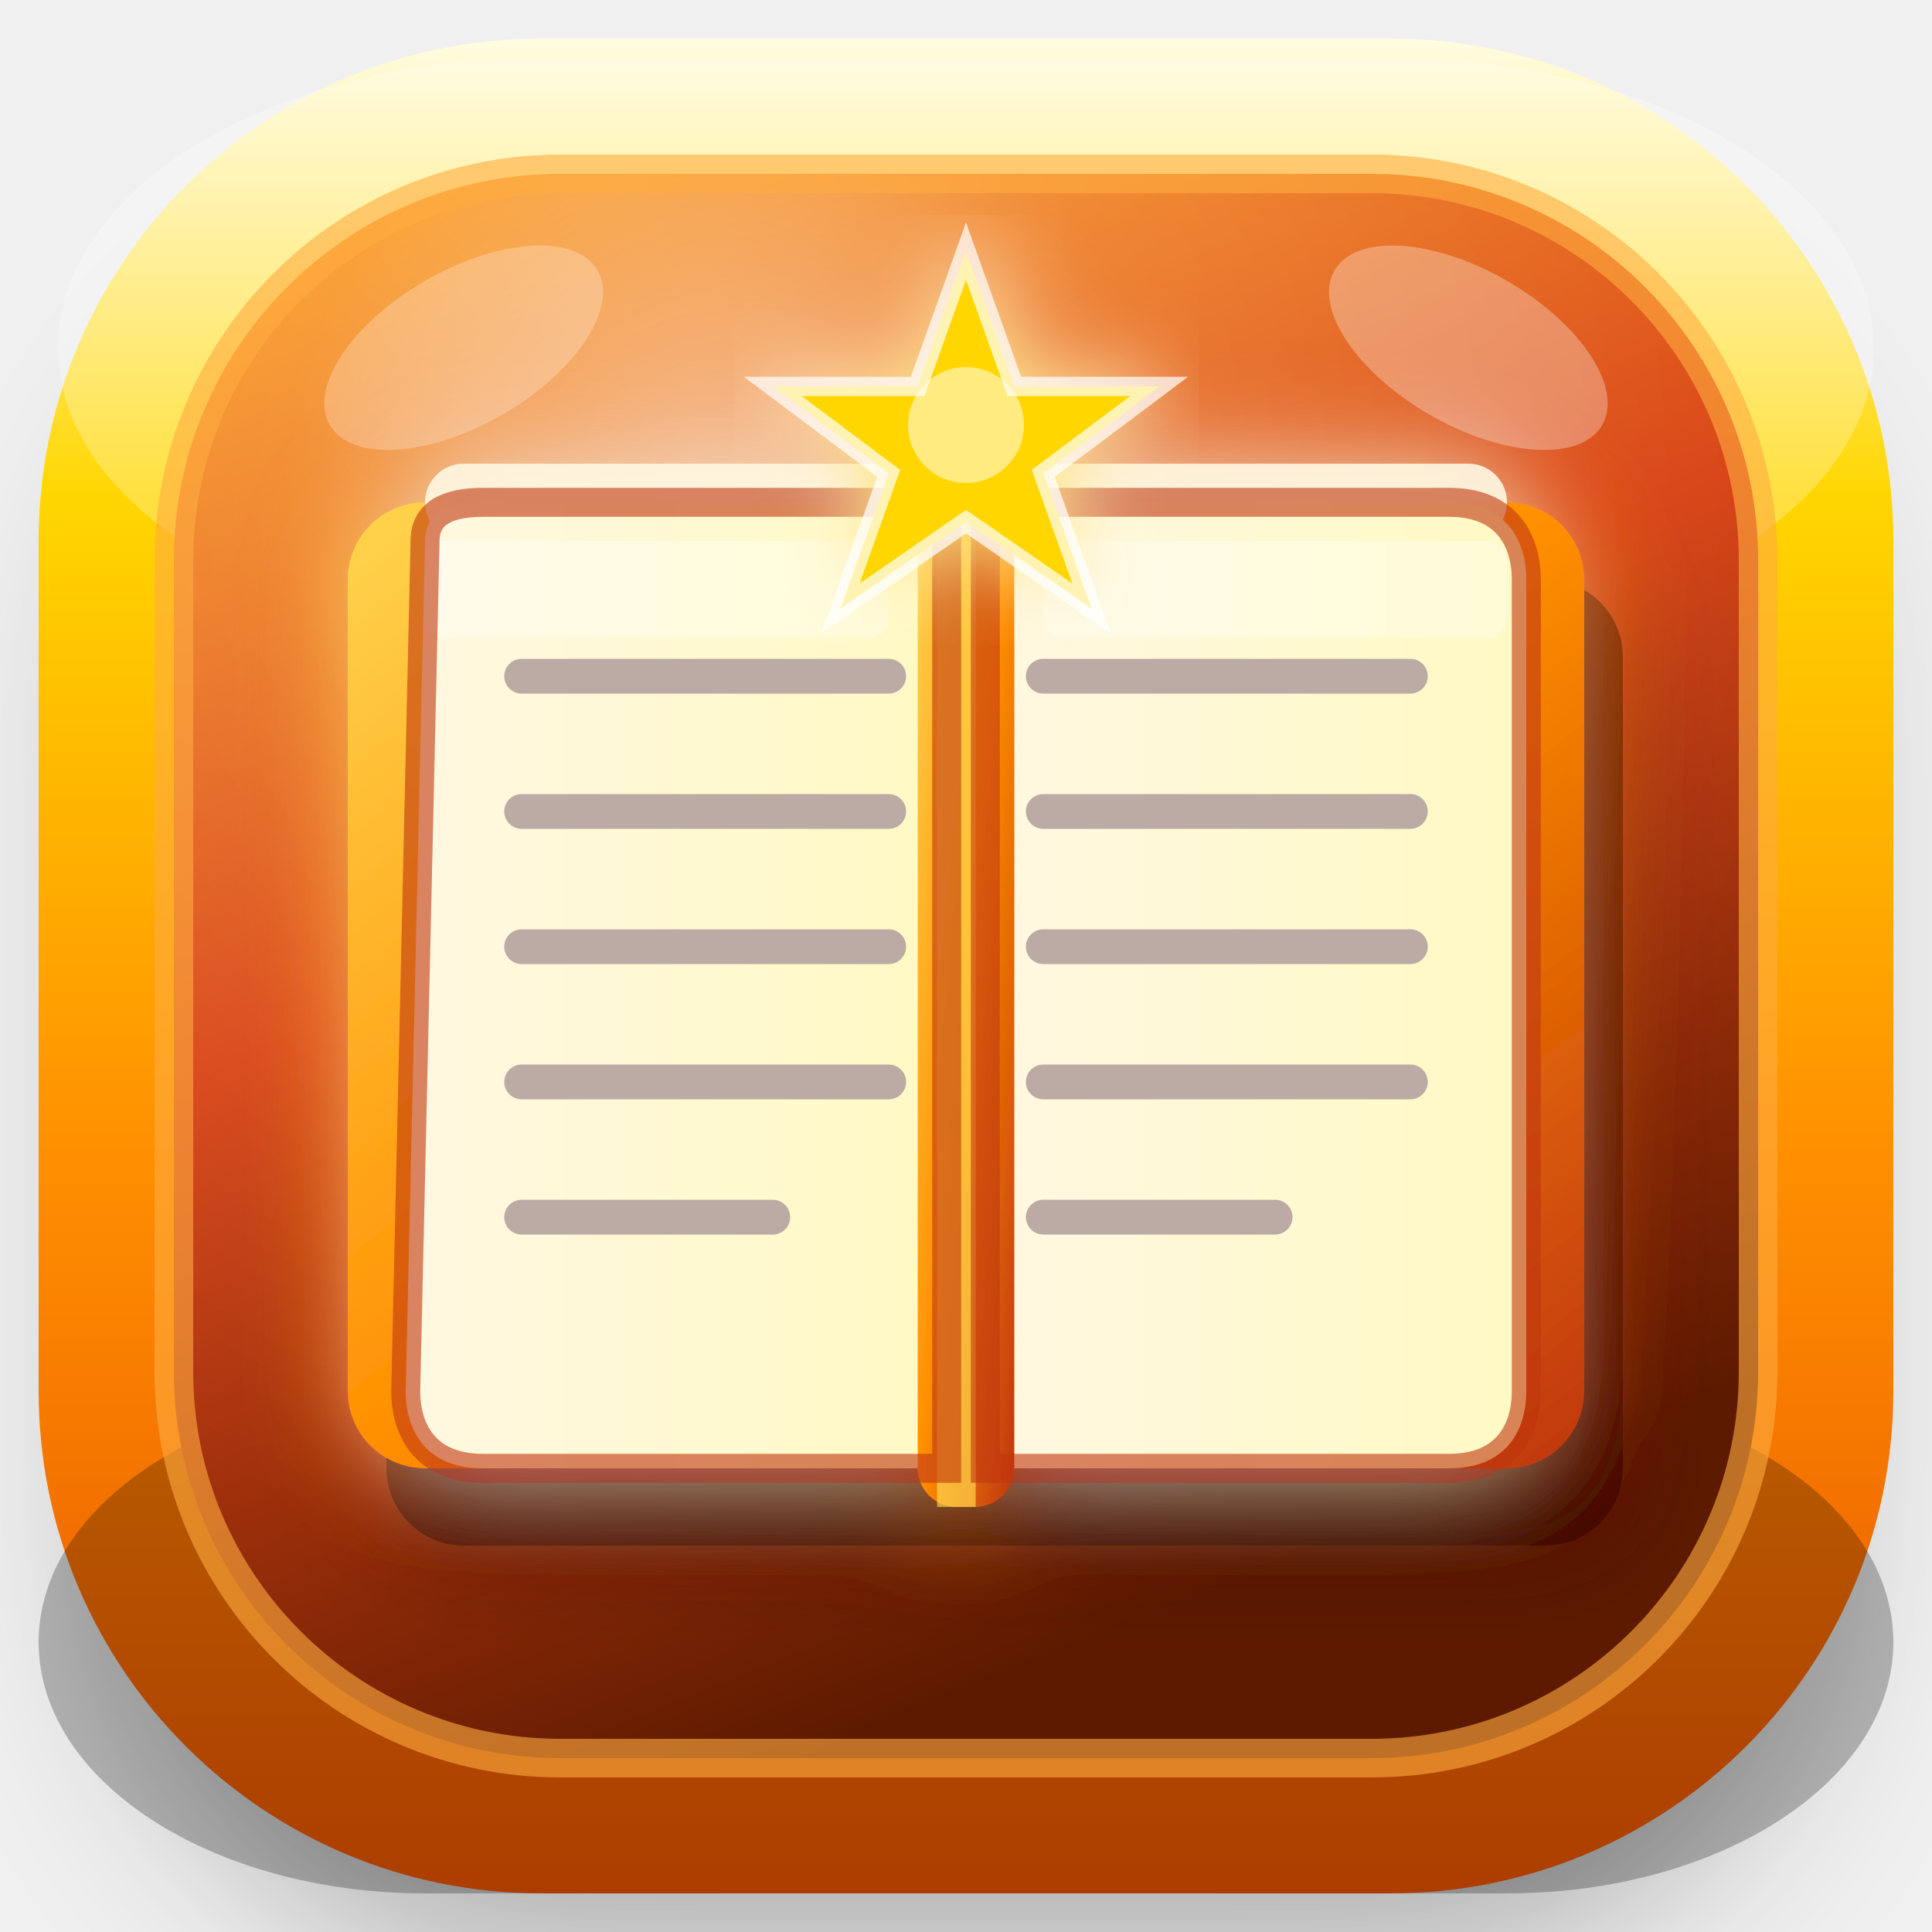
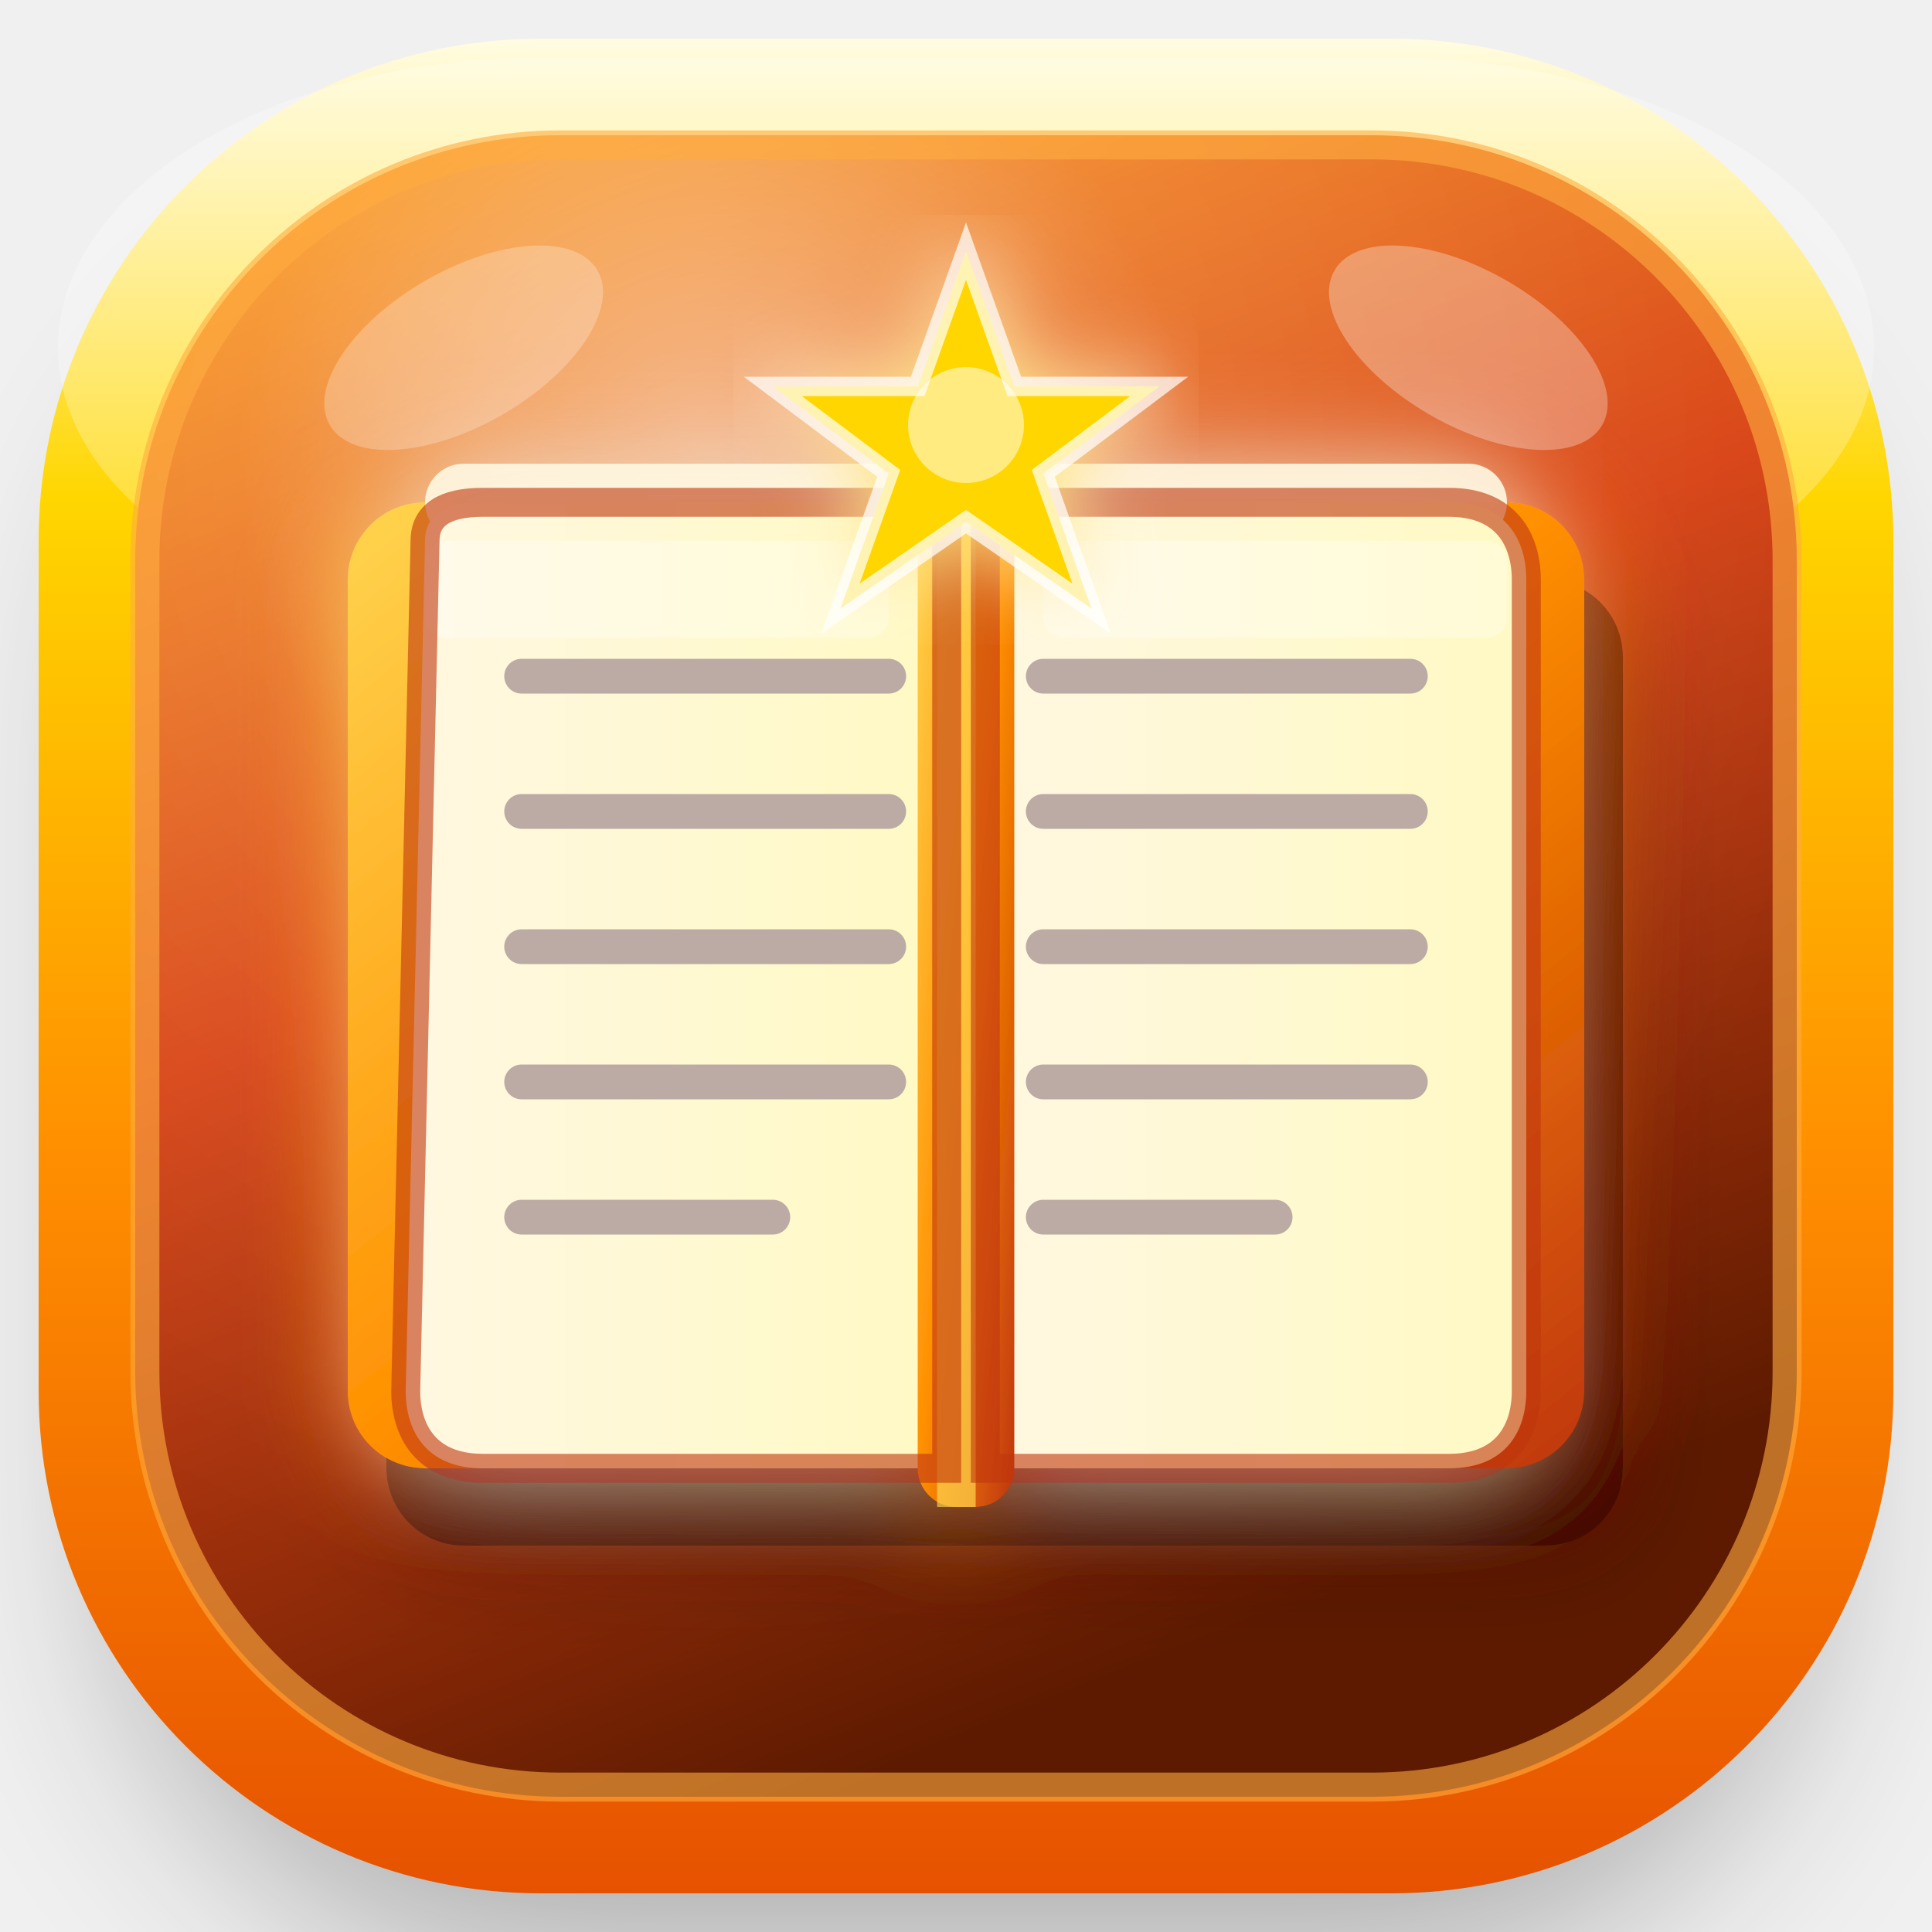
<svg xmlns="http://www.w3.org/2000/svg" viewBox="0 0 100 100">
  <defs>
    <linearGradient id="qg-frame" x1="0" y1="0" x2="0" y2="1">
      <stop offset="0" stop-color="#FFFDE7" />
      <stop offset="0.25" stop-color="#FFD600" />
      <stop offset="0.6" stop-color="#FF8F00" />
      <stop offset="1" stop-color="#E65100" />
    </linearGradient>
    <linearGradient id="qg-bg" x1="0" y1="0" x2="0.4" y2="1">
      <stop offset="0" stop-color="#FFA726" />
      <stop offset="0.5" stop-color="#D84315" />
      <stop offset="1" stop-color="#5D1A00" />
    </linearGradient>
    <radialGradient id="qg-lens" cx="0.35" cy="0.2" r="0.7">
      <stop offset="0" stop-color="#fff" stop-opacity="0.5" />
      <stop offset="0.4" stop-color="#fff" stop-opacity="0.1" />
      <stop offset="1" stop-color="#fff" stop-opacity="0" />
    </radialGradient>
    <linearGradient id="qg-cover" x1="0" y1="0" x2="1" y2="1">
      <stop offset="0" stop-color="#FFD54F" />
      <stop offset="0.5" stop-color="#FF8F00" />
      <stop offset="1" stop-color="#BF360C" />
    </linearGradient>
    <linearGradient id="qg-pages" x1="0" y1="0" x2="1" y2="0">
      <stop offset="0" stop-color="#FFF8E1" />
      <stop offset="1" stop-color="#FFF9C4" />
    </linearGradient>
    <filter id="qg-drop">
      <feDropShadow dx="0" dy="5" stdDeviation="5" flood-color="#000" flood-opacity="0.6" />
    </filter>
    <filter id="qg-glow">
      <feGaussianBlur stdDeviation="2.5" result="b" />
      <feMerge>
        <feMergeNode in="b" />
        <feMergeNode in="SourceGraphic" />
      </feMerge>
    </filter>
    <filter id="qg-star-glow">
      <feGaussianBlur stdDeviation="2" result="b" />
      <feMerge>
        <feMergeNode in="b" />
        <feMergeNode in="SourceGraphic" />
      </feMerge>
    </filter>
  </defs>
  <rect x="6" y="9" width="88" height="88" rx="23" fill="#000" opacity="0.45" filter="url(#qg-drop)" />
  <rect x="2" y="2" width="96" height="96" rx="26" fill="url(#qg-frame)" />
  <rect x="3" y="3" width="94" height="30" rx="25" fill="#fff" opacity="0.25" />
-   <rect x="2" y="72" width="96" height="26" rx="20" fill="#000" opacity="0.25" />
-   <rect x="9" y="9" width="82" height="82" rx="20" fill="url(#qg-bg)" />
-   <rect x="9" y="9" width="82" height="82" rx="20" fill="url(#qg-lens)" />
-   <rect x="9" y="9" width="82" height="82" rx="20" fill="none" stroke="#FFAB40" stroke-width="2" opacity="0.6" />
+   <rect x="7" y="7" width="86" height="86" rx="22" fill="url(#qg-bg)" />
+   <rect x="7" y="7" width="86" height="86" rx="22" fill="url(#qg-lens)" />
+   <rect x="7.5" y="7.5" width="85" height="85" rx="21.5" fill="none" stroke="#FFAB40" stroke-width="1.5" opacity="0.6" />
  <g filter="url(#qg-glow)">
    <rect x="18" y="26" width="64" height="50" rx="4" fill="#2D0000" opacity="0.5" transform="translate(2,4)" />
    <rect x="18" y="26" width="64" height="50" rx="4" fill="url(#qg-cover)" />
    <rect x="22" y="24" width="56" height="4" rx="2" fill="#FFF8E1" opacity="0.9" />
    <path d="M22 28 Q22 26 25 26 L49 26 L49 76 L25 76 C22 76 21 74 21 72 Z" fill="url(#qg-pages)" />
    <line x1="27" y1="35" x2="46" y2="35" stroke="#BCAAA4" stroke-width="1.8" stroke-linecap="round" />
    <line x1="27" y1="42" x2="46" y2="42" stroke="#BCAAA4" stroke-width="1.8" stroke-linecap="round" />
    <line x1="27" y1="49" x2="46" y2="49" stroke="#BCAAA4" stroke-width="1.8" stroke-linecap="round" />
    <line x1="27" y1="56" x2="46" y2="56" stroke="#BCAAA4" stroke-width="1.8" stroke-linecap="round" />
    <line x1="27" y1="63" x2="40" y2="63" stroke="#BCAAA4" stroke-width="1.8" stroke-linecap="round" />
    <rect x="22" y="28" width="24" height="5" rx="1" fill="#fff" opacity="0.3" />
    <path d="M51 26 L75 26 C78 26 79 28 79 30 L79 72 C79 74 78 76 75 76 L51 76 Z" fill="url(#qg-pages)" />
    <line x1="54" y1="35" x2="73" y2="35" stroke="#BCAAA4" stroke-width="1.8" stroke-linecap="round" />
    <line x1="54" y1="42" x2="73" y2="42" stroke="#BCAAA4" stroke-width="1.8" stroke-linecap="round" />
    <line x1="54" y1="49" x2="73" y2="49" stroke="#BCAAA4" stroke-width="1.8" stroke-linecap="round" />
    <line x1="54" y1="56" x2="73" y2="56" stroke="#BCAAA4" stroke-width="1.8" stroke-linecap="round" />
    <line x1="54" y1="63" x2="66" y2="63" stroke="#BCAAA4" stroke-width="1.8" stroke-linecap="round" />
    <rect x="54" y="28" width="24" height="5" rx="1" fill="#fff" opacity="0.3" />
    <rect x="47.5" y="24" width="5" height="54" rx="2" fill="url(#qg-cover)" />
    <rect x="48.5" y="24" width="2" height="54" fill="#FFD54F" opacity="0.7" />
    <path d="M22 28 Q22 26 25 26 L49 26 L49 76 L25 76 C22 76 21 74 21 72 Z" fill="none" stroke="#BF360C" stroke-width="1.5" opacity="0.6" />
    <path d="M51 26 L75 26 C78 26 79 28 79 30 L79 72 C79 74 78 76 75 76 L51 76 Z" fill="none" stroke="#BF360C" stroke-width="1.5" opacity="0.6" />
  </g>
  <g filter="url(#qg-star-glow)">
    <path d="M50 13 L52.5 20 L60 20 L54 24.5 L56.5 31.5 L50 27 L43.5 31.5 L46 24.5 L40 20 L47.5 20Z" fill="#FFD600" />
    <path d="M50 13 L52.5 20 L60 20 L54 24.5 L56.5 31.5 L50 27 L43.5 31.5 L46 24.5 L40 20 L47.5 20Z" fill="none" stroke="white" stroke-width="1" opacity="0.7" />
    <circle cx="50" cy="22" r="3" fill="#fff" opacity="0.5" />
  </g>
  <ellipse cx="76" cy="18" rx="8" ry="4" fill="#fff" opacity="0.3" transform="rotate(30 76 18)" />
  <ellipse cx="24" cy="18" rx="8" ry="4" fill="#fff" opacity="0.25" transform="rotate(-30 24 18)" />
</svg>
